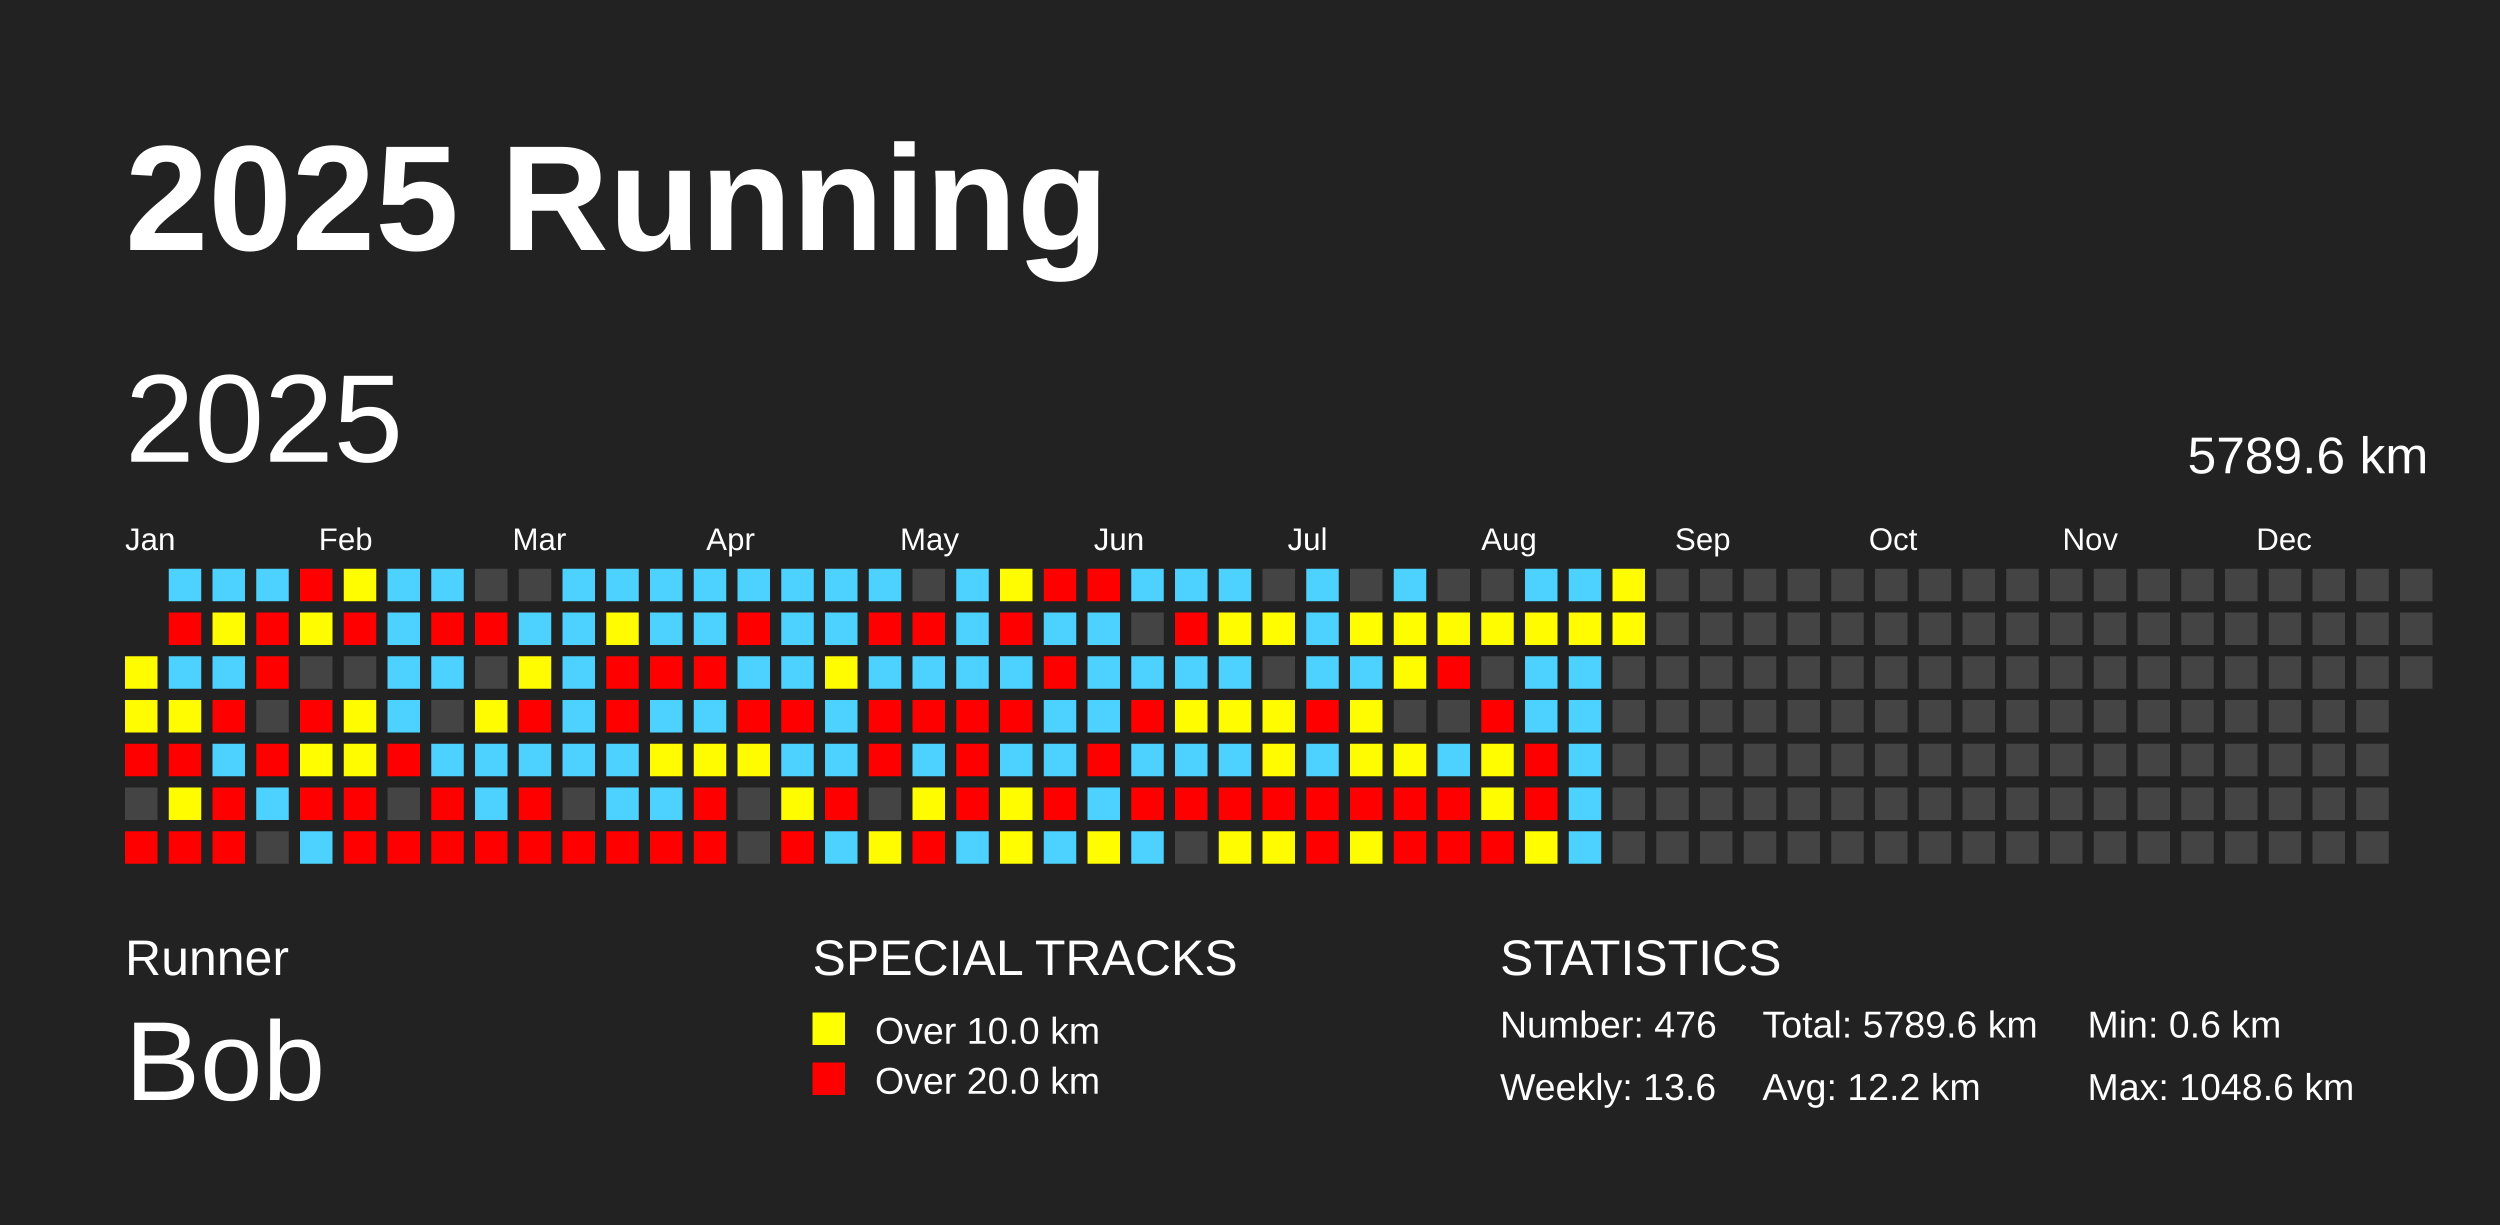
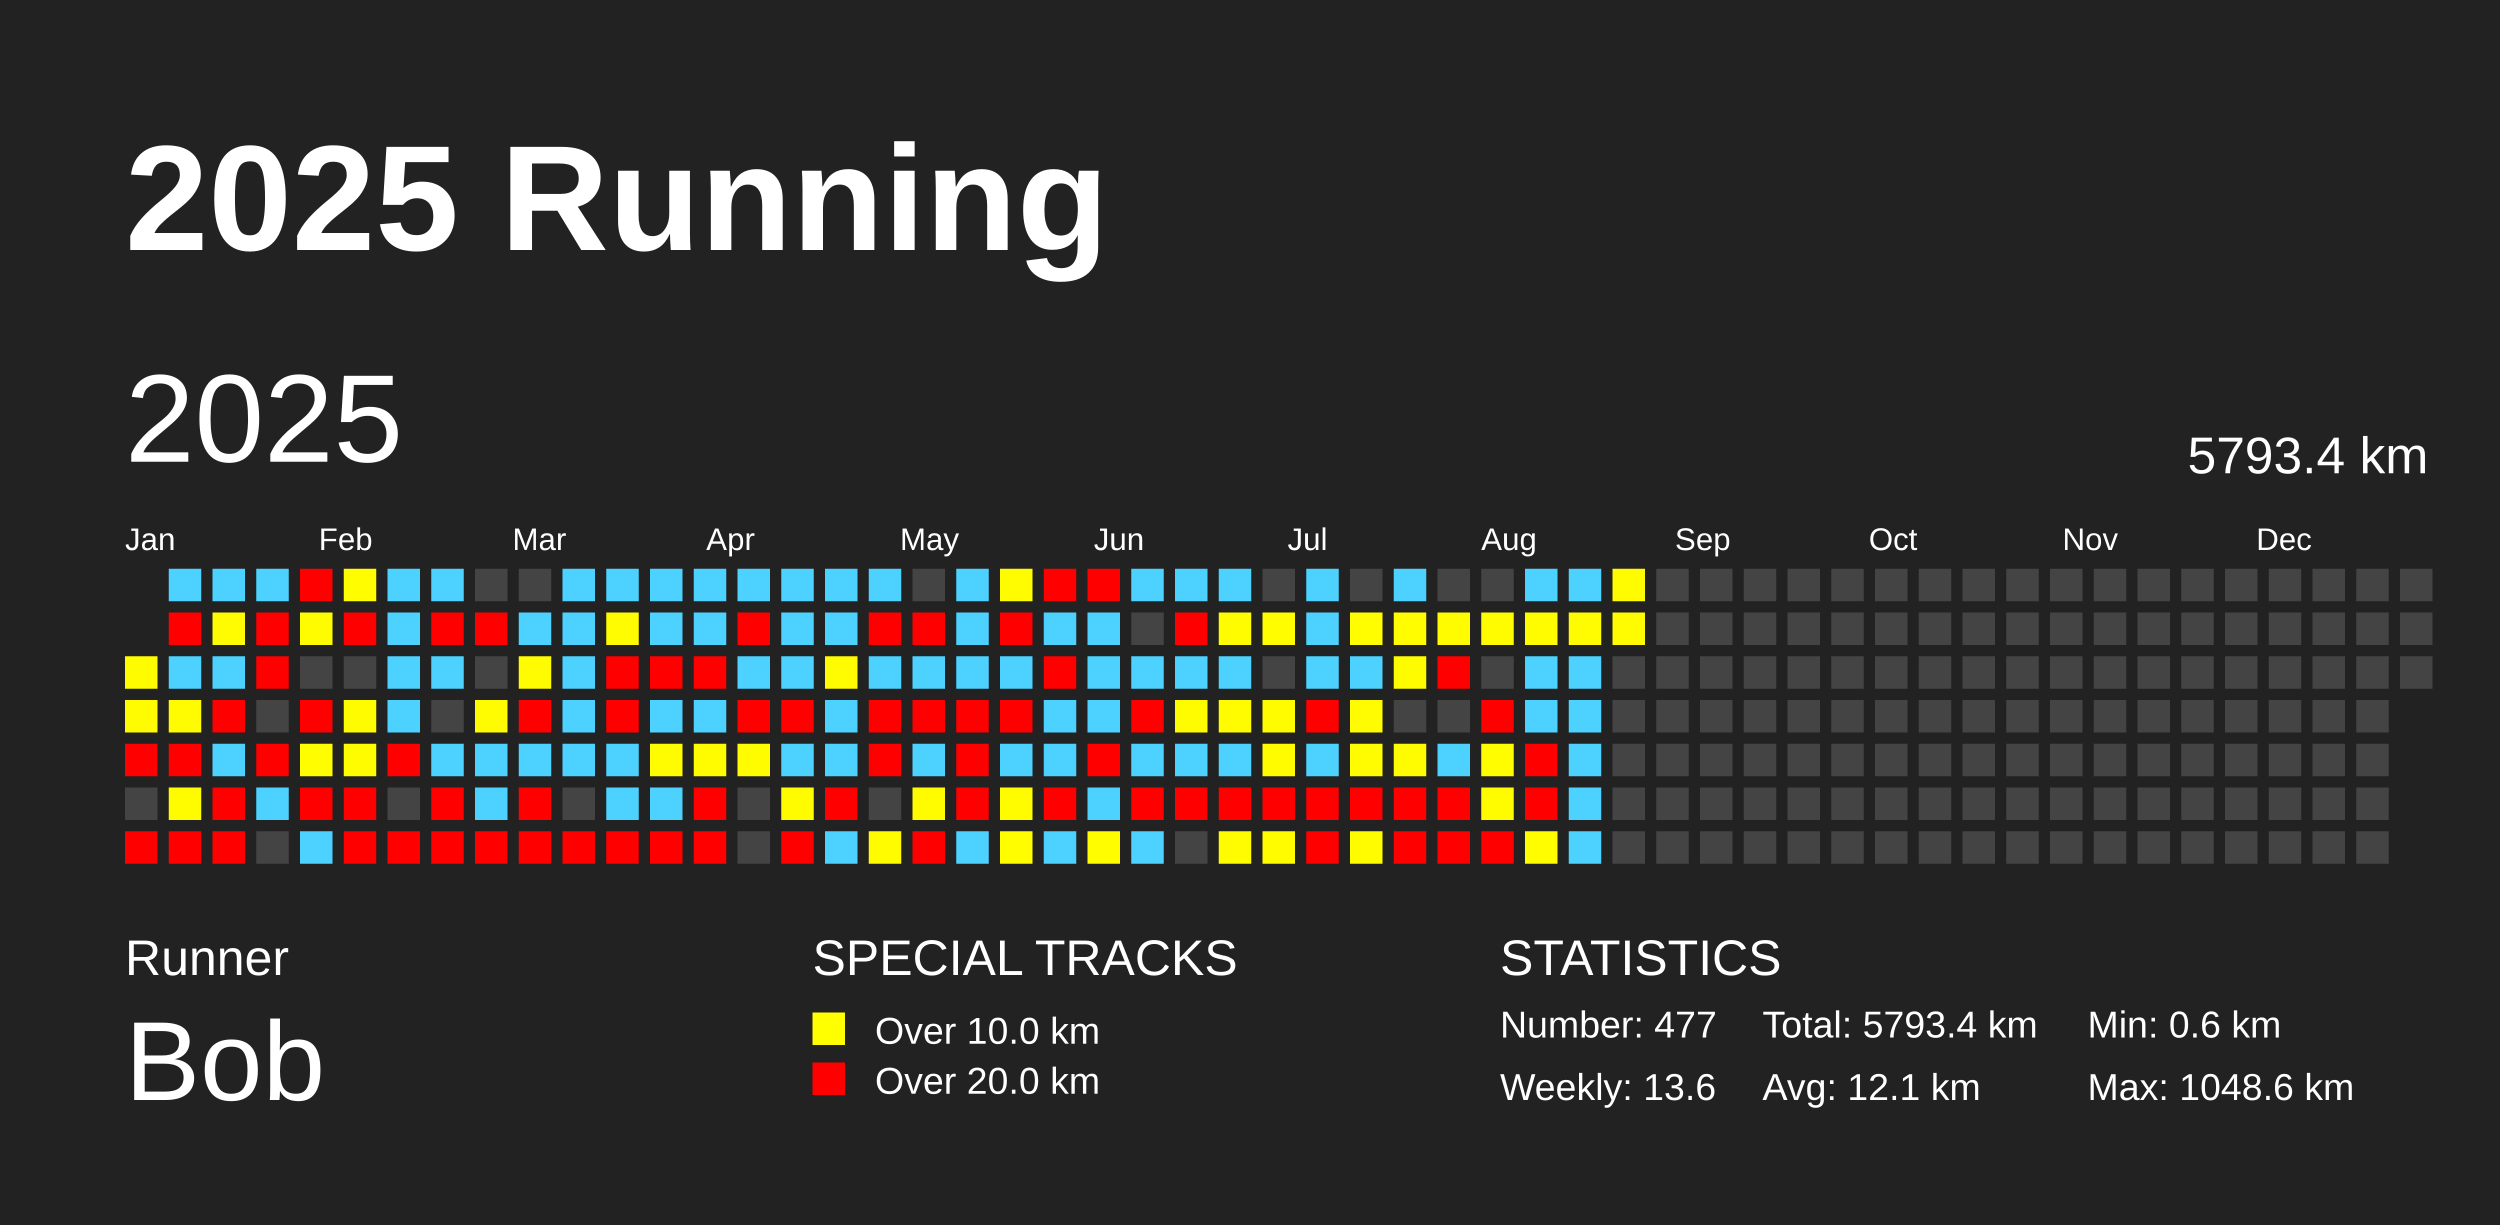
<svg xmlns="http://www.w3.org/2000/svg" baseProfile="full" height="98mm" version="1.1" viewBox="0,0,200,98" width="200mm">
  <defs />
  <rect fill="#222222" height="98" width="200" x="0" y="0" />
  <text fill="#FFFFFF" style="font-size:12px; font-family:Arial; font-weight:bold;" x="10" y="20">2025 Running</text>
  <text fill="#FFFFFF" style="font-size:4px; font-family:Arial" x="10" y="78">Runner</text>
  <text fill="#FFFFFF" style="font-size:9px; font-family:Arial" x="10" y="88">Bob</text>
  <text fill="#FFFFFF" style="font-size:4px; font-family:Arial" x="65" y="78">SPECIAL TRACKS</text>
  <rect fill="yellow" height="2.6" width="2.6" x="65" y="81" />
  <text fill="#FFFFFF" style="font-size:3px; font-family:Arial" x="70" y="83.5">Over 10.0 km</text>
  <rect fill="red" height="2.6" width="2.6" x="65" y="85" />
  <text fill="#FFFFFF" style="font-size:3px; font-family:Arial" x="70" y="87.5">Over 20.0 km</text>
  <text fill="#FFFFFF" style="font-size:4px; font-family:Arial" x="120" y="78">STATISTICS</text>
-   <text fill="#FFFFFF" style="font-size:3px; font-family:Arial" x="120" y="83">Number: 476</text>
+   <text fill="#FFFFFF" style="font-size:3px; font-family:Arial" x="120" y="83">Number: 477</text>
  <text fill="#FFFFFF" style="font-size:3px; font-family:Arial" x="120" y="88">Weekly: 13.6</text>
-   <text fill="#FFFFFF" style="font-size:3px; font-family:Arial" x="141" y="83">Total: 5789.6 km</text>
-   <text fill="#FFFFFF" style="font-size:3px; font-family:Arial" x="141" y="88">Avg: 12.2 km</text>
+   <text fill="#FFFFFF" style="font-size:3px; font-family:Arial" x="141" y="83">Total: 5793.4 km</text>
+   <text fill="#FFFFFF" style="font-size:3px; font-family:Arial" x="141" y="88">Avg: 12.1 km</text>
  <text fill="#FFFFFF" style="font-size:3px; font-family:Arial" x="167" y="83">Min: 0.6 km</text>
  <text fill="#FFFFFF" style="font-size:3px; font-family:Arial" x="167" y="88">Max: 1048.6 km</text>
  <text dominant-baseline="hanging" fill="#FFFFFF" style="font-size:10.0px; font-family:Arial;" x="10" y="30">2025</text>
-   <text dominant-baseline="hanging" fill="#FFFFFF" style="font-size:4.125px; font-family:Arial;" x="175" y="35">5789.6 km</text>
+   <text dominant-baseline="hanging" fill="#FFFFFF" style="font-size:4.125px; font-family:Arial;" x="175" y="35">5793.4 km</text>
  <text fill="#FFFFFF" style="font-size:2.5px; font-family:Arial" x="10.0" y="44">Jan</text>
  <text fill="#FFFFFF" style="font-size:2.5px; font-family:Arial" x="25.5" y="44">Feb</text>
  <text fill="#FFFFFF" style="font-size:2.5px; font-family:Arial" x="41.0" y="44">Mar</text>
  <text fill="#FFFFFF" style="font-size:2.5px; font-family:Arial" x="56.5" y="44">Apr</text>
  <text fill="#FFFFFF" style="font-size:2.5px; font-family:Arial" x="72.0" y="44">May</text>
  <text fill="#FFFFFF" style="font-size:2.5px; font-family:Arial" x="87.5" y="44">Jun</text>
  <text fill="#FFFFFF" style="font-size:2.5px; font-family:Arial" x="103.0" y="44">Jul</text>
  <text fill="#FFFFFF" style="font-size:2.5px; font-family:Arial" x="118.5" y="44">Aug</text>
  <text fill="#FFFFFF" style="font-size:2.5px; font-family:Arial" x="134.0" y="44">Sep</text>
  <text fill="#FFFFFF" style="font-size:2.5px; font-family:Arial" x="149.5" y="44">Oct</text>
  <text fill="#FFFFFF" style="font-size:2.5px; font-family:Arial" x="165.0" y="44">Nov</text>
  <text fill="#FFFFFF" style="font-size:2.5px; font-family:Arial" x="180.5" y="44">Dec</text>
  <rect fill="#fffc00" height="2.6" width="2.6" x="10.0" y="52.5" />
  <rect fill="#fffb00" height="2.6" width="2.6" x="10.0" y="56.0" />
  <rect fill="red" height="2.6" width="2.6" x="10.0" y="59.5" />
  <rect fill="#444444" height="2.6" width="2.6" x="10.0" y="63.0" />
  <rect fill="red" height="2.6" width="2.6" x="10.0" y="66.5" />
  <rect fill="#4dd2ff" height="2.6" width="2.6" x="13.5" y="45.5" />
  <rect fill="red" height="2.6" width="2.6" x="13.5" y="49.0" />
  <rect fill="#4dd2ff" height="2.6" width="2.6" x="13.5" y="52.5" />
  <rect fill="#fffb00" height="2.6" width="2.6" x="13.5" y="56.0" />
  <rect fill="red" height="2.6" width="2.6" x="13.5" y="59.5" />
  <rect fill="#fffc00" height="2.6" width="2.6" x="13.5" y="63.0" />
  <rect fill="red" height="2.6" width="2.6" x="13.5" y="66.5" />
  <rect fill="#4dd2ff" height="2.6" width="2.6" x="17.0" y="45.5" />
  <rect fill="#fffb00" height="2.6" width="2.6" x="17.0" y="49.0" />
  <rect fill="#4dd2ff" height="2.6" width="2.6" x="17.0" y="52.5" />
  <rect fill="red" height="2.6" width="2.6" x="17.0" y="56.0" />
  <rect fill="#4dd2ff" height="2.6" width="2.6" x="17.0" y="59.5" />
  <rect fill="red" height="2.6" width="2.6" x="17.0" y="63.0" />
  <rect fill="red" height="2.6" width="2.6" x="17.0" y="66.5" />
  <rect fill="#4dd2ff" height="2.6" width="2.6" x="20.5" y="45.5" />
  <rect fill="red" height="2.6" width="2.6" x="20.5" y="49.0" />
  <rect fill="red" height="2.6" width="2.6" x="20.5" y="52.5" />
  <rect fill="#444444" height="2.6" width="2.6" x="20.5" y="56.0" />
  <rect fill="red" height="2.6" width="2.6" x="20.5" y="59.5" />
  <rect fill="#4dd2ff" height="2.6" width="2.6" x="20.5" y="63.0" />
  <rect fill="#444444" height="2.6" width="2.6" x="20.5" y="66.5" />
  <rect fill="red" height="2.6" width="2.6" x="24.0" y="45.5" />
  <rect fill="#fffc00" height="2.6" width="2.6" x="24.0" y="49.0" />
  <rect fill="#444444" height="2.6" width="2.6" x="24.0" y="52.5" />
  <rect fill="red" height="2.6" width="2.6" x="24.0" y="56.0" />
  <rect fill="#fffd00" height="2.6" width="2.6" x="24.0" y="59.5" />
  <rect fill="red" height="2.6" width="2.6" x="24.0" y="63.0" />
  <rect fill="#4dd2ff" height="2.6" width="2.6" x="24.0" y="66.5" />
  <rect fill="#fffd00" height="2.6" width="2.6" x="27.5" y="45.5" />
  <rect fill="red" height="2.6" width="2.6" x="27.5" y="49.0" />
  <rect fill="#444444" height="2.6" width="2.6" x="27.5" y="52.5" />
  <rect fill="#fffc00" height="2.6" width="2.6" x="27.5" y="56.0" />
  <rect fill="#fffc00" height="2.6" width="2.6" x="27.5" y="59.5" />
  <rect fill="red" height="2.6" width="2.6" x="27.5" y="63.0" />
  <rect fill="red" height="2.6" width="2.6" x="27.5" y="66.5" />
  <rect fill="#4dd2ff" height="2.6" width="2.6" x="31.0" y="45.5" />
  <rect fill="#4dd2ff" height="2.6" width="2.6" x="31.0" y="49.0" />
  <rect fill="#4dd2ff" height="2.6" width="2.6" x="31.0" y="52.5" />
  <rect fill="#4dd2ff" height="2.6" width="2.6" x="31.0" y="56.0" />
  <rect fill="red" height="2.6" width="2.6" x="31.0" y="59.5" />
  <rect fill="#444444" height="2.6" width="2.6" x="31.0" y="63.0" />
  <rect fill="red" height="2.6" width="2.6" x="31.0" y="66.5" />
  <rect fill="#4dd2ff" height="2.6" width="2.6" x="34.5" y="45.5" />
  <rect fill="red" height="2.6" width="2.6" x="34.5" y="49.0" />
  <rect fill="#4dd2ff" height="2.6" width="2.6" x="34.5" y="52.5" />
  <rect fill="#444444" height="2.6" width="2.6" x="34.5" y="56.0" />
  <rect fill="#4dd2ff" height="2.6" width="2.6" x="34.5" y="59.5" />
  <rect fill="red" height="2.6" width="2.6" x="34.5" y="63.0" />
  <rect fill="red" height="2.6" width="2.6" x="34.5" y="66.5" />
  <rect fill="#444444" height="2.6" width="2.6" x="38.0" y="45.5" />
  <rect fill="red" height="2.6" width="2.6" x="38.0" y="49.0" />
  <rect fill="#444444" height="2.6" width="2.6" x="38.0" y="52.5" />
  <rect fill="#fffb00" height="2.6" width="2.6" x="38.0" y="56.0" />
  <rect fill="#4dd2ff" height="2.6" width="2.6" x="38.0" y="59.5" />
  <rect fill="#4dd2ff" height="2.6" width="2.6" x="38.0" y="63.0" />
  <rect fill="red" height="2.6" width="2.6" x="38.0" y="66.5" />
  <rect fill="#444444" height="2.6" width="2.6" x="41.5" y="45.5" />
  <rect fill="#4dd2ff" height="2.6" width="2.6" x="41.5" y="49.0" />
  <rect fill="#fffb00" height="2.6" width="2.6" x="41.5" y="52.5" />
  <rect fill="red" height="2.6" width="2.6" x="41.5" y="56.0" />
  <rect fill="#4dd2ff" height="2.6" width="2.6" x="41.5" y="59.5" />
  <rect fill="red" height="2.6" width="2.6" x="41.5" y="63.0" />
  <rect fill="red" height="2.6" width="2.6" x="41.5" y="66.5" />
  <rect fill="#4dd2ff" height="2.6" width="2.6" x="45.0" y="45.5" />
  <rect fill="#4dd2ff" height="2.6" width="2.6" x="45.0" y="49.0" />
  <rect fill="#4dd2ff" height="2.6" width="2.6" x="45.0" y="52.5" />
  <rect fill="#4dd2ff" height="2.6" width="2.6" x="45.0" y="56.0" />
  <rect fill="#4dd2ff" height="2.6" width="2.6" x="45.0" y="59.5" />
  <rect fill="#444444" height="2.6" width="2.6" x="45.0" y="63.0" />
  <rect fill="red" height="2.6" width="2.6" x="45.0" y="66.5" />
  <rect fill="#4dd2ff" height="2.6" width="2.6" x="48.5" y="45.5" />
  <rect fill="#fffb00" height="2.6" width="2.6" x="48.5" y="49.0" />
  <rect fill="red" height="2.6" width="2.6" x="48.5" y="52.5" />
  <rect fill="red" height="2.6" width="2.6" x="48.5" y="56.0" />
  <rect fill="#4dd2ff" height="2.6" width="2.6" x="48.5" y="59.5" />
  <rect fill="#4dd2ff" height="2.6" width="2.6" x="48.5" y="63.0" />
  <rect fill="red" height="2.6" width="2.6" x="48.5" y="66.5" />
  <rect fill="#4dd2ff" height="2.6" width="2.6" x="52.0" y="45.5" />
  <rect fill="#4dd2ff" height="2.6" width="2.6" x="52.0" y="49.0" />
  <rect fill="red" height="2.6" width="2.6" x="52.0" y="52.5" />
  <rect fill="#4dd2ff" height="2.6" width="2.6" x="52.0" y="56.0" />
  <rect fill="#fffb00" height="2.6" width="2.6" x="52.0" y="59.5" />
  <rect fill="#4dd2ff" height="2.6" width="2.6" x="52.0" y="63.0" />
  <rect fill="red" height="2.6" width="2.6" x="52.0" y="66.5" />
  <rect fill="#4dd2ff" height="2.6" width="2.6" x="55.5" y="45.5" />
  <rect fill="#4dd2ff" height="2.6" width="2.6" x="55.5" y="49.0" />
  <rect fill="red" height="2.6" width="2.6" x="55.5" y="52.5" />
  <rect fill="#4dd2ff" height="2.6" width="2.6" x="55.5" y="56.0" />
  <rect fill="#fffc00" height="2.6" width="2.6" x="55.5" y="59.5" />
  <rect fill="red" height="2.6" width="2.6" x="55.5" y="63.0" />
  <rect fill="red" height="2.6" width="2.6" x="55.5" y="66.5" />
  <rect fill="#4dd2ff" height="2.6" width="2.6" x="59.0" y="45.5" />
  <rect fill="red" height="2.6" width="2.6" x="59.0" y="49.0" />
  <rect fill="#4dd2ff" height="2.6" width="2.6" x="59.0" y="52.5" />
  <rect fill="red" height="2.6" width="2.6" x="59.0" y="56.0" />
  <rect fill="#fffc00" height="2.6" width="2.6" x="59.0" y="59.5" />
  <rect fill="#444444" height="2.6" width="2.6" x="59.0" y="63.0" />
  <rect fill="#444444" height="2.6" width="2.6" x="59.0" y="66.5" />
  <rect fill="#4dd2ff" height="2.6" width="2.6" x="62.5" y="45.5" />
  <rect fill="#4dd2ff" height="2.6" width="2.6" x="62.5" y="49.0" />
  <rect fill="#4dd2ff" height="2.6" width="2.6" x="62.5" y="52.5" />
  <rect fill="red" height="2.6" width="2.6" x="62.5" y="56.0" />
  <rect fill="#4dd2ff" height="2.6" width="2.6" x="62.5" y="59.5" />
  <rect fill="#fffc00" height="2.6" width="2.6" x="62.5" y="63.0" />
  <rect fill="red" height="2.6" width="2.6" x="62.5" y="66.5" />
  <rect fill="#4dd2ff" height="2.6" width="2.6" x="66.0" y="45.5" />
  <rect fill="#4dd2ff" height="2.6" width="2.6" x="66.0" y="49.0" />
  <rect fill="#fffb00" height="2.6" width="2.6" x="66.0" y="52.5" />
  <rect fill="#4dd2ff" height="2.6" width="2.6" x="66.0" y="56.0" />
  <rect fill="#4dd2ff" height="2.6" width="2.6" x="66.0" y="59.5" />
  <rect fill="red" height="2.6" width="2.6" x="66.0" y="63.0" />
  <rect fill="#4dd2ff" height="2.6" width="2.6" x="66.0" y="66.5" />
  <rect fill="#4dd2ff" height="2.6" width="2.6" x="69.5" y="45.5" />
  <rect fill="red" height="2.6" width="2.6" x="69.5" y="49.0" />
  <rect fill="#4dd2ff" height="2.6" width="2.6" x="69.5" y="52.5" />
  <rect fill="red" height="2.6" width="2.6" x="69.5" y="56.0" />
  <rect fill="red" height="2.6" width="2.6" x="69.5" y="59.5" />
  <rect fill="#444444" height="2.6" width="2.6" x="69.5" y="63.0" />
  <rect fill="#fffc00" height="2.6" width="2.6" x="69.5" y="66.5" />
  <rect fill="#444444" height="2.6" width="2.6" x="73.0" y="45.5" />
  <rect fill="red" height="2.6" width="2.6" x="73.0" y="49.0" />
  <rect fill="#4dd2ff" height="2.6" width="2.6" x="73.0" y="52.5" />
  <rect fill="red" height="2.6" width="2.6" x="73.0" y="56.0" />
  <rect fill="#4dd2ff" height="2.6" width="2.6" x="73.0" y="59.5" />
  <rect fill="#fffc00" height="2.6" width="2.6" x="73.0" y="63.0" />
  <rect fill="red" height="2.6" width="2.6" x="73.0" y="66.5" />
  <rect fill="#4dd2ff" height="2.6" width="2.6" x="76.5" y="45.5" />
  <rect fill="#4dd2ff" height="2.6" width="2.6" x="76.5" y="49.0" />
  <rect fill="#4dd2ff" height="2.6" width="2.6" x="76.5" y="52.5" />
  <rect fill="red" height="2.6" width="2.6" x="76.5" y="56.0" />
  <rect fill="red" height="2.6" width="2.6" x="76.5" y="59.5" />
  <rect fill="red" height="2.6" width="2.6" x="76.5" y="63.0" />
  <rect fill="#4dd2ff" height="2.6" width="2.6" x="76.5" y="66.5" />
  <rect fill="#fffb00" height="2.6" width="2.6" x="80.0" y="45.5" />
  <rect fill="red" height="2.6" width="2.6" x="80.0" y="49.0" />
  <rect fill="#4dd2ff" height="2.6" width="2.6" x="80.0" y="52.5" />
  <rect fill="red" height="2.6" width="2.6" x="80.0" y="56.0" />
  <rect fill="#4dd2ff" height="2.6" width="2.6" x="80.0" y="59.5" />
  <rect fill="#fffc00" height="2.6" width="2.6" x="80.0" y="63.0" />
  <rect fill="#fffd00" height="2.6" width="2.6" x="80.0" y="66.5" />
  <rect fill="red" height="2.6" width="2.6" x="83.5" y="45.5" />
  <rect fill="#4dd2ff" height="2.6" width="2.6" x="83.5" y="49.0" />
  <rect fill="red" height="2.6" width="2.6" x="83.5" y="52.5" />
  <rect fill="#4dd2ff" height="2.6" width="2.6" x="83.5" y="56.0" />
  <rect fill="#4dd2ff" height="2.6" width="2.6" x="83.5" y="59.5" />
  <rect fill="red" height="2.6" width="2.6" x="83.5" y="63.0" />
  <rect fill="#4dd2ff" height="2.6" width="2.6" x="83.5" y="66.5" />
  <rect fill="red" height="2.6" width="2.6" x="87.0" y="45.5" />
  <rect fill="#4dd2ff" height="2.6" width="2.6" x="87.0" y="49.0" />
  <rect fill="#4dd2ff" height="2.6" width="2.6" x="87.0" y="52.5" />
  <rect fill="#4dd2ff" height="2.6" width="2.6" x="87.0" y="56.0" />
  <rect fill="red" height="2.6" width="2.6" x="87.0" y="59.5" />
  <rect fill="#4dd2ff" height="2.6" width="2.6" x="87.0" y="63.0" />
  <rect fill="#fffd00" height="2.6" width="2.6" x="87.0" y="66.5" />
  <rect fill="#4dd2ff" height="2.6" width="2.6" x="90.5" y="45.5" />
  <rect fill="#444444" height="2.6" width="2.6" x="90.5" y="49.0" />
  <rect fill="#4dd2ff" height="2.6" width="2.6" x="90.5" y="52.5" />
  <rect fill="red" height="2.6" width="2.6" x="90.5" y="56.0" />
  <rect fill="#4dd2ff" height="2.6" width="2.6" x="90.5" y="59.5" />
  <rect fill="red" height="2.6" width="2.6" x="90.5" y="63.0" />
  <rect fill="#4dd2ff" height="2.6" width="2.6" x="90.5" y="66.5" />
  <rect fill="#4dd2ff" height="2.6" width="2.6" x="94.0" y="45.5" />
  <rect fill="red" height="2.6" width="2.6" x="94.0" y="49.0" />
  <rect fill="#4dd2ff" height="2.6" width="2.6" x="94.0" y="52.5" />
  <rect fill="#fffc00" height="2.6" width="2.6" x="94.0" y="56.0" />
  <rect fill="#4dd2ff" height="2.6" width="2.6" x="94.0" y="59.5" />
  <rect fill="red" height="2.6" width="2.6" x="94.0" y="63.0" />
  <rect fill="#444444" height="2.6" width="2.6" x="94.0" y="66.5" />
  <rect fill="#4dd2ff" height="2.6" width="2.6" x="97.5" y="45.5" />
  <rect fill="#fffc00" height="2.6" width="2.6" x="97.5" y="49.0" />
  <rect fill="#4dd2ff" height="2.6" width="2.6" x="97.5" y="52.5" />
  <rect fill="#fffc00" height="2.6" width="2.6" x="97.5" y="56.0" />
  <rect fill="#4dd2ff" height="2.6" width="2.6" x="97.5" y="59.5" />
  <rect fill="red" height="2.6" width="2.6" x="97.5" y="63.0" />
  <rect fill="#fffb00" height="2.6" width="2.6" x="97.5" y="66.5" />
  <rect fill="#444444" height="2.6" width="2.6" x="101.0" y="45.5" />
  <rect fill="#fffd00" height="2.6" width="2.6" x="101.0" y="49.0" />
  <rect fill="#444444" height="2.6" width="2.6" x="101.0" y="52.5" />
  <rect fill="#fffc00" height="2.6" width="2.6" x="101.0" y="56.0" />
  <rect fill="#fffc00" height="2.6" width="2.6" x="101.0" y="59.5" />
  <rect fill="red" height="2.6" width="2.6" x="101.0" y="63.0" />
  <rect fill="#fffc00" height="2.6" width="2.6" x="101.0" y="66.5" />
  <rect fill="#4dd2ff" height="2.6" width="2.6" x="104.5" y="45.5" />
  <rect fill="#4dd2ff" height="2.6" width="2.6" x="104.5" y="49.0" />
  <rect fill="#4dd2ff" height="2.6" width="2.6" x="104.5" y="52.5" />
  <rect fill="red" height="2.6" width="2.6" x="104.5" y="56.0" />
  <rect fill="#4dd2ff" height="2.6" width="2.6" x="104.5" y="59.5" />
  <rect fill="red" height="2.6" width="2.6" x="104.5" y="63.0" />
  <rect fill="red" height="2.6" width="2.6" x="104.5" y="66.5" />
  <rect fill="#444444" height="2.6" width="2.6" x="108.0" y="45.5" />
  <rect fill="#fffd00" height="2.6" width="2.6" x="108.0" y="49.0" />
  <rect fill="#4dd2ff" height="2.6" width="2.6" x="108.0" y="52.5" />
  <rect fill="#fffb00" height="2.6" width="2.6" x="108.0" y="56.0" />
  <rect fill="#fffb00" height="2.6" width="2.6" x="108.0" y="59.5" />
  <rect fill="red" height="2.6" width="2.6" x="108.0" y="63.0" />
  <rect fill="#fffc00" height="2.6" width="2.6" x="108.0" y="66.5" />
  <rect fill="#4dd2ff" height="2.6" width="2.6" x="111.5" y="45.5" />
  <rect fill="#fffd00" height="2.6" width="2.6" x="111.5" y="49.0" />
  <rect fill="#fffc00" height="2.6" width="2.6" x="111.5" y="52.5" />
  <rect fill="#444444" height="2.6" width="2.6" x="111.5" y="56.0" />
  <rect fill="#fffb00" height="2.6" width="2.6" x="111.5" y="59.5" />
  <rect fill="red" height="2.6" width="2.6" x="111.5" y="63.0" />
  <rect fill="red" height="2.6" width="2.6" x="111.5" y="66.5" />
  <rect fill="#444444" height="2.6" width="2.6" x="115.0" y="45.5" />
  <rect fill="#fffc00" height="2.6" width="2.6" x="115.0" y="49.0" />
  <rect fill="red" height="2.6" width="2.6" x="115.0" y="52.5" />
  <rect fill="#444444" height="2.6" width="2.6" x="115.0" y="56.0" />
  <rect fill="#4dd2ff" height="2.6" width="2.6" x="115.0" y="59.5" />
  <rect fill="red" height="2.6" width="2.6" x="115.0" y="63.0" />
  <rect fill="red" height="2.6" width="2.6" x="115.0" y="66.5" />
  <rect fill="#444444" height="2.6" width="2.6" x="118.5" y="45.5" />
  <rect fill="#fffc00" height="2.6" width="2.6" x="118.5" y="49.0" />
  <rect fill="#444444" height="2.6" width="2.6" x="118.5" y="52.5" />
  <rect fill="red" height="2.6" width="2.6" x="118.5" y="56.0" />
  <rect fill="#fffd00" height="2.6" width="2.6" x="118.5" y="59.5" />
  <rect fill="#fffc00" height="2.6" width="2.6" x="118.5" y="63.0" />
  <rect fill="red" height="2.6" width="2.6" x="118.5" y="66.5" />
  <rect fill="#4dd2ff" height="2.6" width="2.6" x="122.0" y="45.5" />
  <rect fill="#fffc00" height="2.6" width="2.6" x="122.0" y="49.0" />
  <rect fill="#4dd2ff" height="2.6" width="2.6" x="122.0" y="52.5" />
  <rect fill="#4dd2ff" height="2.6" width="2.6" x="122.0" y="56.0" />
  <rect fill="red" height="2.6" width="2.6" x="122.0" y="59.5" />
  <rect fill="red" height="2.6" width="2.6" x="122.0" y="63.0" />
  <rect fill="#fffd00" height="2.6" width="2.6" x="122.0" y="66.5" />
  <rect fill="#4dd2ff" height="2.6" width="2.6" x="125.5" y="45.5" />
  <rect fill="#fffb00" height="2.6" width="2.6" x="125.5" y="49.0" />
  <rect fill="#4dd2ff" height="2.6" width="2.6" x="125.5" y="52.5" />
  <rect fill="#4dd2ff" height="2.6" width="2.6" x="125.5" y="56.0" />
  <rect fill="#4dd2ff" height="2.6" width="2.6" x="125.5" y="59.5" />
  <rect fill="#4dd2ff" height="2.6" width="2.6" x="125.5" y="63.0" />
  <rect fill="#4dd2ff" height="2.6" width="2.6" x="125.5" y="66.5" />
  <rect fill="#fffb00" height="2.6" width="2.6" x="129.0" y="45.5" />
-   <rect fill="#fffc00" height="2.6" width="2.6" x="129.0" y="49.0" />
+   <rect fill="#fffb00" height="2.6" width="2.6" x="129.0" y="49.0" />
  <rect fill="#444444" height="2.6" width="2.6" x="129.0" y="52.5" />
  <rect fill="#444444" height="2.6" width="2.6" x="129.0" y="56.0" />
  <rect fill="#444444" height="2.6" width="2.6" x="129.0" y="59.5" />
  <rect fill="#444444" height="2.6" width="2.6" x="129.0" y="63.0" />
  <rect fill="#444444" height="2.6" width="2.6" x="129.0" y="66.5" />
  <rect fill="#444444" height="2.6" width="2.6" x="132.5" y="45.5" />
  <rect fill="#444444" height="2.6" width="2.6" x="132.5" y="49.0" />
  <rect fill="#444444" height="2.6" width="2.6" x="132.5" y="52.5" />
  <rect fill="#444444" height="2.6" width="2.6" x="132.5" y="56.0" />
  <rect fill="#444444" height="2.6" width="2.6" x="132.5" y="59.5" />
  <rect fill="#444444" height="2.6" width="2.6" x="132.5" y="63.0" />
  <rect fill="#444444" height="2.6" width="2.6" x="132.5" y="66.5" />
  <rect fill="#444444" height="2.6" width="2.6" x="136.0" y="45.5" />
  <rect fill="#444444" height="2.6" width="2.6" x="136.0" y="49.0" />
  <rect fill="#444444" height="2.6" width="2.6" x="136.0" y="52.5" />
  <rect fill="#444444" height="2.6" width="2.6" x="136.0" y="56.0" />
  <rect fill="#444444" height="2.6" width="2.6" x="136.0" y="59.5" />
  <rect fill="#444444" height="2.6" width="2.6" x="136.0" y="63.0" />
  <rect fill="#444444" height="2.6" width="2.6" x="136.0" y="66.5" />
  <rect fill="#444444" height="2.6" width="2.6" x="139.5" y="45.5" />
  <rect fill="#444444" height="2.6" width="2.6" x="139.5" y="49.0" />
  <rect fill="#444444" height="2.6" width="2.6" x="139.5" y="52.5" />
  <rect fill="#444444" height="2.6" width="2.6" x="139.5" y="56.0" />
  <rect fill="#444444" height="2.6" width="2.6" x="139.5" y="59.5" />
  <rect fill="#444444" height="2.6" width="2.6" x="139.5" y="63.0" />
  <rect fill="#444444" height="2.6" width="2.6" x="139.5" y="66.5" />
  <rect fill="#444444" height="2.6" width="2.6" x="143.0" y="45.5" />
  <rect fill="#444444" height="2.6" width="2.6" x="143.0" y="49.0" />
  <rect fill="#444444" height="2.6" width="2.6" x="143.0" y="52.5" />
  <rect fill="#444444" height="2.6" width="2.6" x="143.0" y="56.0" />
  <rect fill="#444444" height="2.6" width="2.6" x="143.0" y="59.5" />
  <rect fill="#444444" height="2.6" width="2.6" x="143.0" y="63.0" />
  <rect fill="#444444" height="2.6" width="2.6" x="143.0" y="66.5" />
  <rect fill="#444444" height="2.6" width="2.6" x="146.5" y="45.5" />
  <rect fill="#444444" height="2.6" width="2.6" x="146.5" y="49.0" />
  <rect fill="#444444" height="2.6" width="2.6" x="146.5" y="52.5" />
  <rect fill="#444444" height="2.6" width="2.6" x="146.5" y="56.0" />
  <rect fill="#444444" height="2.6" width="2.6" x="146.5" y="59.5" />
  <rect fill="#444444" height="2.6" width="2.6" x="146.5" y="63.0" />
  <rect fill="#444444" height="2.6" width="2.6" x="146.5" y="66.5" />
  <rect fill="#444444" height="2.6" width="2.6" x="150.0" y="45.5" />
  <rect fill="#444444" height="2.6" width="2.6" x="150.0" y="49.0" />
  <rect fill="#444444" height="2.6" width="2.6" x="150.0" y="52.5" />
  <rect fill="#444444" height="2.6" width="2.6" x="150.0" y="56.0" />
  <rect fill="#444444" height="2.6" width="2.6" x="150.0" y="59.5" />
  <rect fill="#444444" height="2.6" width="2.6" x="150.0" y="63.0" />
  <rect fill="#444444" height="2.6" width="2.6" x="150.0" y="66.5" />
  <rect fill="#444444" height="2.6" width="2.6" x="153.5" y="45.5" />
  <rect fill="#444444" height="2.6" width="2.6" x="153.5" y="49.0" />
  <rect fill="#444444" height="2.6" width="2.6" x="153.5" y="52.5" />
  <rect fill="#444444" height="2.6" width="2.6" x="153.5" y="56.0" />
  <rect fill="#444444" height="2.6" width="2.6" x="153.5" y="59.5" />
  <rect fill="#444444" height="2.6" width="2.6" x="153.5" y="63.0" />
  <rect fill="#444444" height="2.6" width="2.6" x="153.5" y="66.5" />
  <rect fill="#444444" height="2.6" width="2.6" x="157.0" y="45.5" />
  <rect fill="#444444" height="2.6" width="2.6" x="157.0" y="49.0" />
  <rect fill="#444444" height="2.6" width="2.6" x="157.0" y="52.5" />
  <rect fill="#444444" height="2.6" width="2.6" x="157.0" y="56.0" />
  <rect fill="#444444" height="2.6" width="2.6" x="157.0" y="59.5" />
  <rect fill="#444444" height="2.6" width="2.6" x="157.0" y="63.0" />
  <rect fill="#444444" height="2.6" width="2.6" x="157.0" y="66.5" />
  <rect fill="#444444" height="2.6" width="2.6" x="160.5" y="45.5" />
  <rect fill="#444444" height="2.6" width="2.6" x="160.5" y="49.0" />
  <rect fill="#444444" height="2.6" width="2.6" x="160.5" y="52.5" />
  <rect fill="#444444" height="2.6" width="2.6" x="160.5" y="56.0" />
  <rect fill="#444444" height="2.6" width="2.6" x="160.5" y="59.5" />
  <rect fill="#444444" height="2.6" width="2.6" x="160.5" y="63.0" />
  <rect fill="#444444" height="2.6" width="2.6" x="160.5" y="66.5" />
  <rect fill="#444444" height="2.6" width="2.6" x="164.0" y="45.5" />
  <rect fill="#444444" height="2.6" width="2.6" x="164.0" y="49.0" />
  <rect fill="#444444" height="2.6" width="2.6" x="164.0" y="52.5" />
  <rect fill="#444444" height="2.6" width="2.6" x="164.0" y="56.0" />
  <rect fill="#444444" height="2.6" width="2.6" x="164.0" y="59.5" />
  <rect fill="#444444" height="2.6" width="2.6" x="164.0" y="63.0" />
  <rect fill="#444444" height="2.6" width="2.6" x="164.0" y="66.5" />
  <rect fill="#444444" height="2.6" width="2.6" x="167.5" y="45.5" />
  <rect fill="#444444" height="2.6" width="2.6" x="167.5" y="49.0" />
  <rect fill="#444444" height="2.6" width="2.6" x="167.5" y="52.5" />
  <rect fill="#444444" height="2.6" width="2.6" x="167.5" y="56.0" />
  <rect fill="#444444" height="2.6" width="2.6" x="167.5" y="59.5" />
  <rect fill="#444444" height="2.6" width="2.6" x="167.5" y="63.0" />
  <rect fill="#444444" height="2.6" width="2.6" x="167.5" y="66.5" />
  <rect fill="#444444" height="2.6" width="2.6" x="171.0" y="45.5" />
  <rect fill="#444444" height="2.6" width="2.6" x="171.0" y="49.0" />
  <rect fill="#444444" height="2.6" width="2.6" x="171.0" y="52.5" />
  <rect fill="#444444" height="2.6" width="2.6" x="171.0" y="56.0" />
  <rect fill="#444444" height="2.6" width="2.6" x="171.0" y="59.5" />
  <rect fill="#444444" height="2.6" width="2.6" x="171.0" y="63.0" />
  <rect fill="#444444" height="2.6" width="2.6" x="171.0" y="66.5" />
  <rect fill="#444444" height="2.6" width="2.6" x="174.5" y="45.5" />
  <rect fill="#444444" height="2.6" width="2.6" x="174.5" y="49.0" />
  <rect fill="#444444" height="2.6" width="2.6" x="174.5" y="52.5" />
  <rect fill="#444444" height="2.6" width="2.6" x="174.5" y="56.0" />
  <rect fill="#444444" height="2.6" width="2.6" x="174.5" y="59.5" />
  <rect fill="#444444" height="2.6" width="2.6" x="174.5" y="63.0" />
  <rect fill="#444444" height="2.6" width="2.6" x="174.5" y="66.5" />
  <rect fill="#444444" height="2.6" width="2.6" x="178.0" y="45.5" />
  <rect fill="#444444" height="2.6" width="2.6" x="178.0" y="49.0" />
  <rect fill="#444444" height="2.6" width="2.6" x="178.0" y="52.5" />
  <rect fill="#444444" height="2.6" width="2.6" x="178.0" y="56.0" />
  <rect fill="#444444" height="2.6" width="2.6" x="178.0" y="59.5" />
  <rect fill="#444444" height="2.6" width="2.6" x="178.0" y="63.0" />
  <rect fill="#444444" height="2.6" width="2.6" x="178.0" y="66.5" />
  <rect fill="#444444" height="2.6" width="2.6" x="181.5" y="45.5" />
  <rect fill="#444444" height="2.6" width="2.6" x="181.5" y="49.0" />
  <rect fill="#444444" height="2.6" width="2.6" x="181.5" y="52.5" />
  <rect fill="#444444" height="2.6" width="2.6" x="181.5" y="56.0" />
  <rect fill="#444444" height="2.6" width="2.6" x="181.5" y="59.5" />
  <rect fill="#444444" height="2.6" width="2.6" x="181.5" y="63.0" />
  <rect fill="#444444" height="2.6" width="2.6" x="181.5" y="66.5" />
  <rect fill="#444444" height="2.6" width="2.6" x="185.0" y="45.5" />
  <rect fill="#444444" height="2.6" width="2.6" x="185.0" y="49.0" />
  <rect fill="#444444" height="2.6" width="2.6" x="185.0" y="52.5" />
  <rect fill="#444444" height="2.6" width="2.6" x="185.0" y="56.0" />
  <rect fill="#444444" height="2.6" width="2.6" x="185.0" y="59.5" />
  <rect fill="#444444" height="2.6" width="2.6" x="185.0" y="63.0" />
  <rect fill="#444444" height="2.6" width="2.6" x="185.0" y="66.5" />
  <rect fill="#444444" height="2.6" width="2.6" x="188.5" y="45.5" />
  <rect fill="#444444" height="2.6" width="2.6" x="188.5" y="49.0" />
  <rect fill="#444444" height="2.6" width="2.6" x="188.5" y="52.5" />
  <rect fill="#444444" height="2.6" width="2.6" x="188.5" y="56.0" />
  <rect fill="#444444" height="2.6" width="2.6" x="188.5" y="59.5" />
  <rect fill="#444444" height="2.6" width="2.6" x="188.5" y="63.0" />
  <rect fill="#444444" height="2.6" width="2.6" x="188.5" y="66.5" />
  <rect fill="#444444" height="2.6" width="2.6" x="192.0" y="45.5" />
  <rect fill="#444444" height="2.6" width="2.6" x="192.0" y="49.0" />
  <rect fill="#444444" height="2.6" width="2.6" x="192.0" y="52.5" />
</svg>
